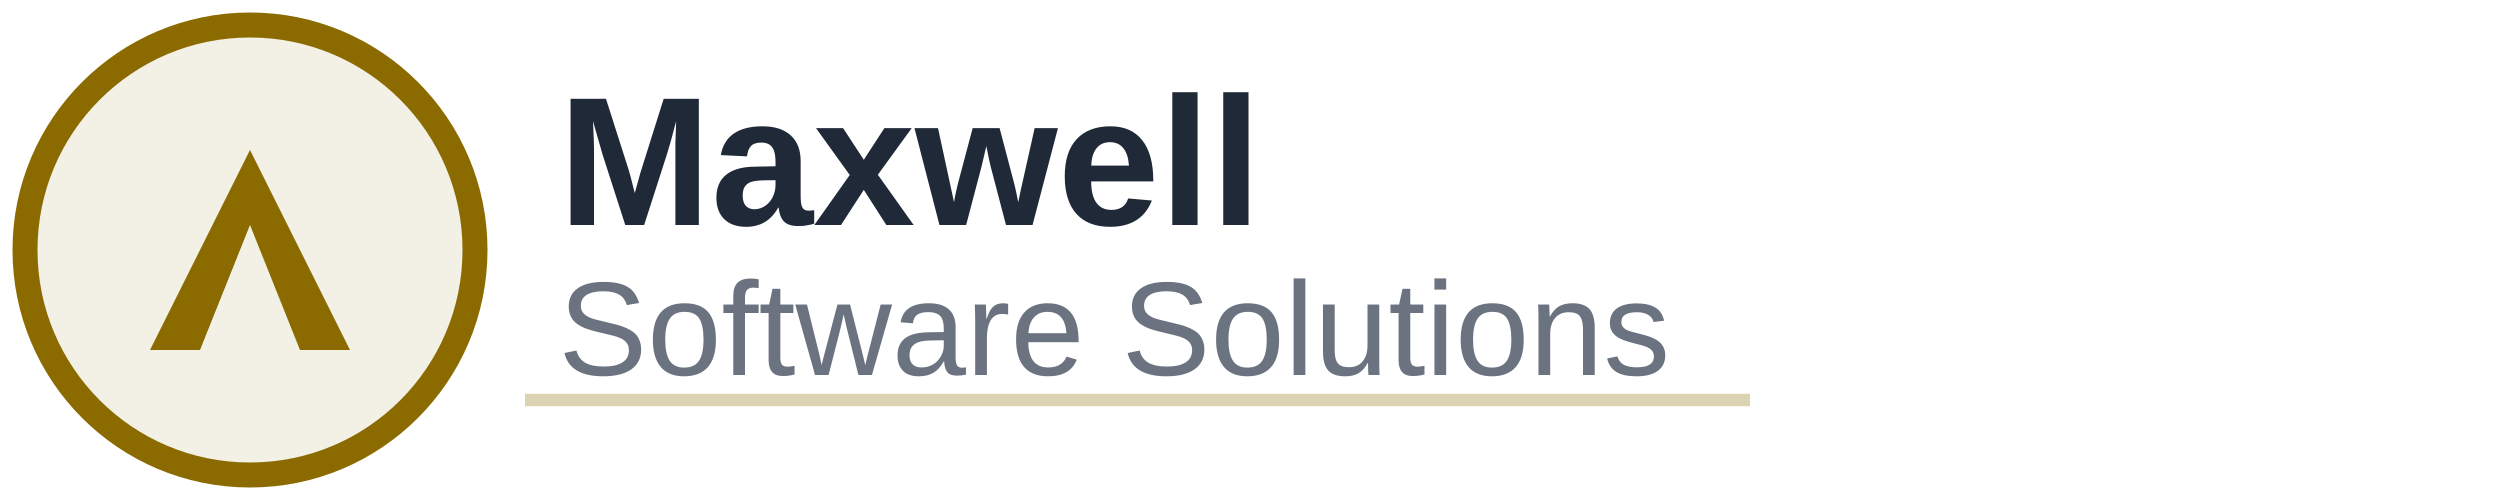
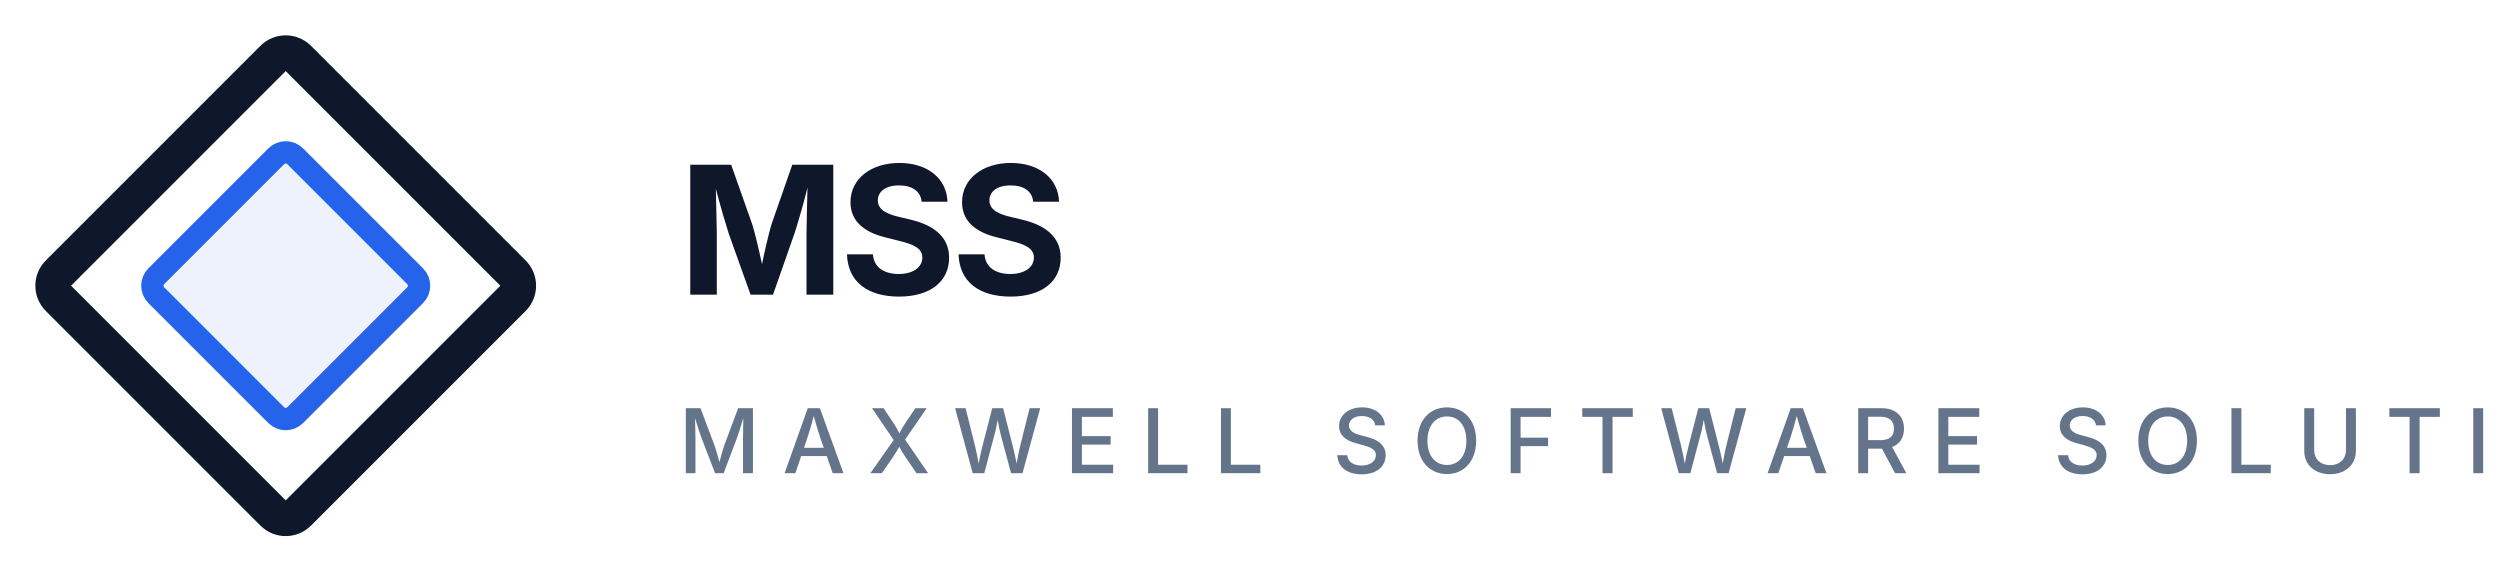
- <svg xmlns="http://www.w3.org/2000/svg" width="300" height="60" viewBox="0 0 300 60" fill="none">
-   <circle cx="30" cy="30" r="27" fill="#8B6B00" fill-opacity="0.1" stroke="#8B6B00" stroke-width="3" />
-   <path d="M 18 42 L 30 18 L 42 42 L 36 42 L 30 27 L 24 42 Z" fill="#8B6B00" />
-   <text x="67" y="27" font-family="Arial, sans-serif" font-size="22" font-weight="600" fill="#1F2937">Maxwell</text>
-   <text x="67" y="45" font-family="Arial, sans-serif" font-size="16" font-weight="400" fill="#6B7280">Software Solutions</text>
-   <line x1="63" y1="48" x2="210" y2="48" stroke="#8B6B00" stroke-width="1.5" stroke-opacity="0.3" />
+ <svg xmlns="http://www.w3.org/2000/svg" width="280" height="64" viewBox="0 0 280 64" fill="none">
+   <rect x="13" y="13" width="38" height="38" rx="2" transform="rotate(45 32 32)" stroke="#0F172A" stroke-width="4" fill="none" />
+   <rect x="21" y="21" width="22" height="22" rx="1.5" transform="rotate(45 32 32)" stroke="#2563EB" stroke-width="2.5" fill="#2563EB" fill-opacity="0.08" />
+   <text x="76" y="33" font-family="'Inter', 'DM Sans', 'Helvetica Neue', Arial, sans-serif" font-size="20" font-weight="700" letter-spacing="-0.6" fill="#0F172A">MSS</text>
+   <text x="76" y="53" font-family="'Inter', 'DM Sans', 'Helvetica Neue', Arial, sans-serif" font-size="10" font-weight="500" letter-spacing="2.5" fill="#64748B">MAXWELL SOFTWARE SOLUTIONS</text>
</svg>
